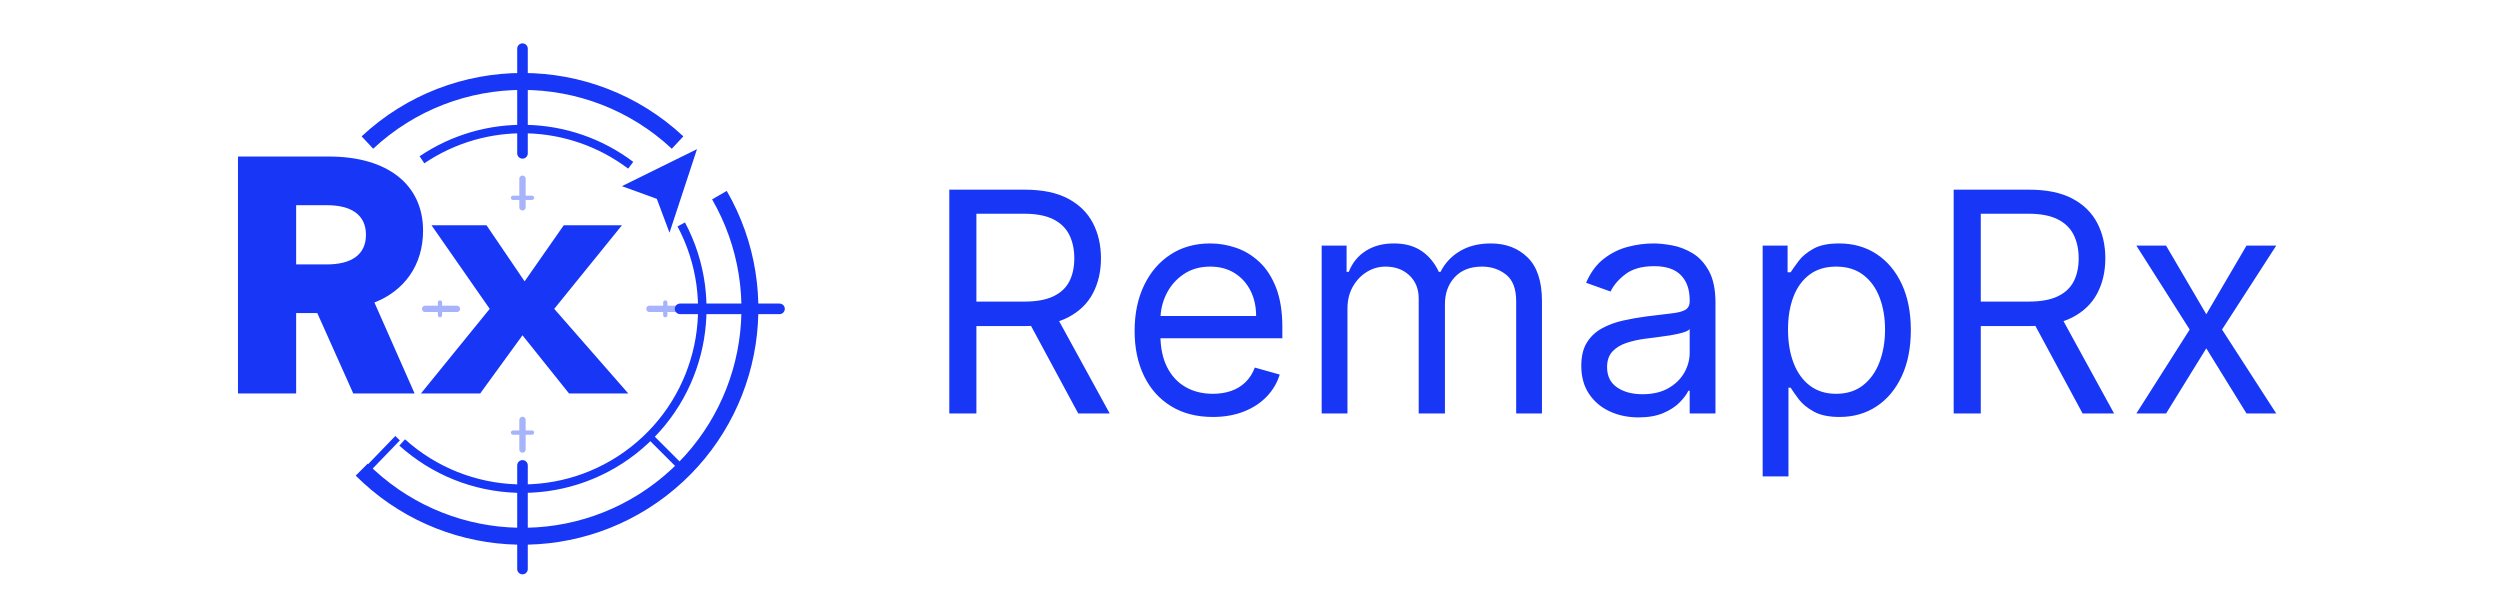
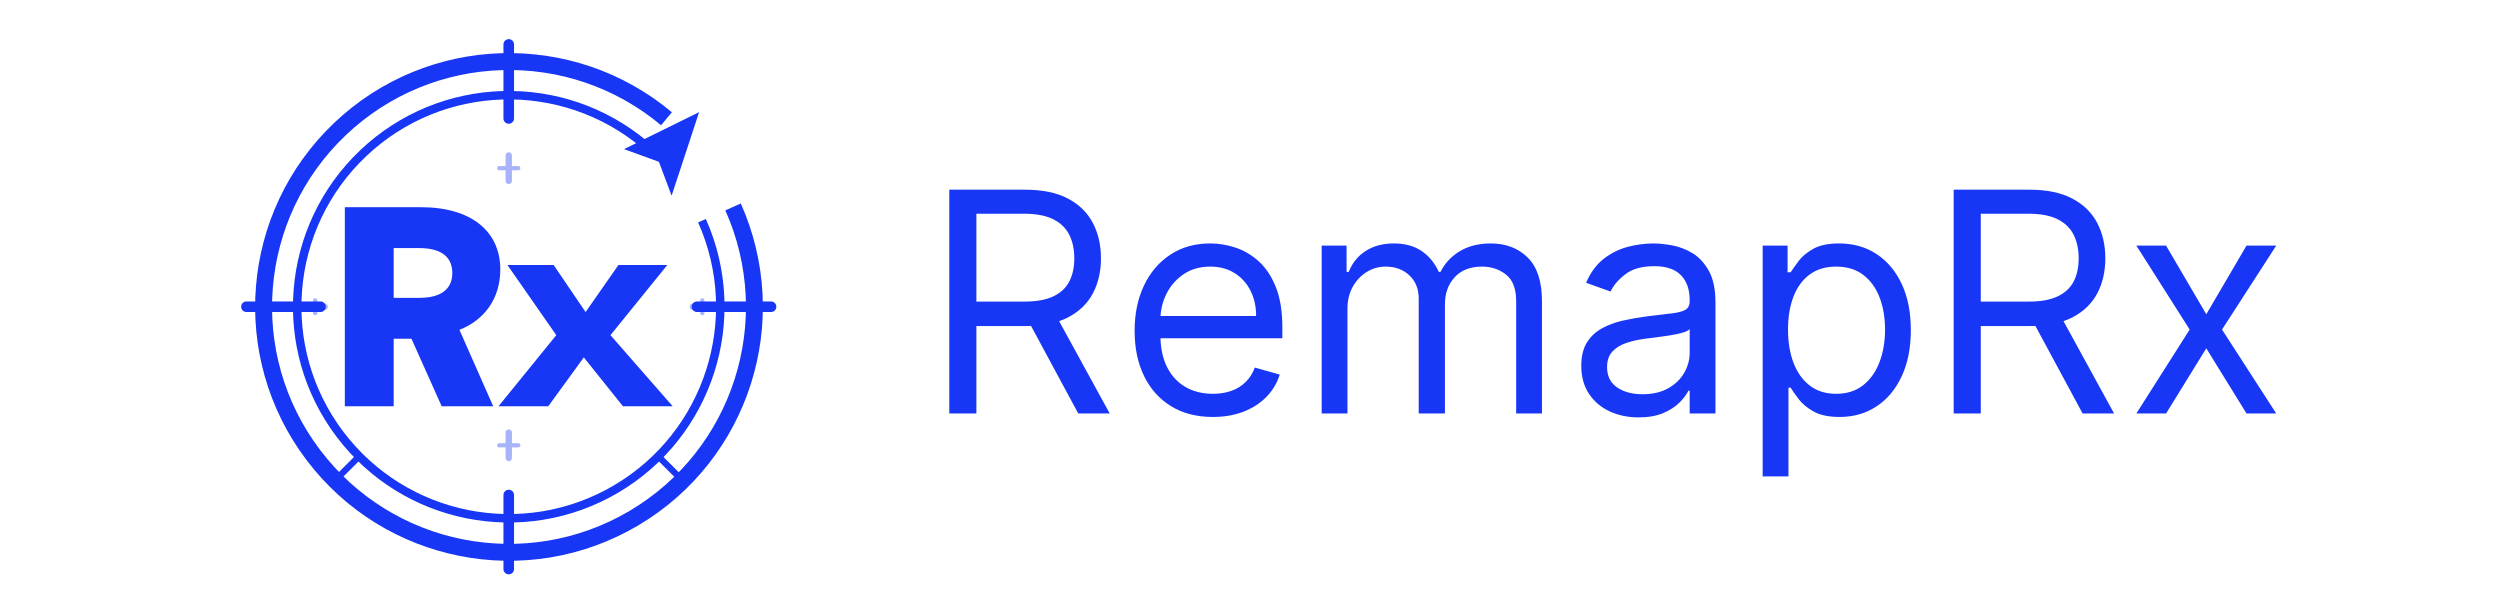
<svg xmlns="http://www.w3.org/2000/svg" width="260" height="64" viewBox="0 0 220.182 64" role="img" aria-labelledby="title">
  <g transform="scale(.11)">
-     <g fill="#1736F5">
-       <g fill="none" stroke="#1736F5" stroke-linecap="round">
-         <path stroke-width="16" stroke-linecap="butt" d="M166.370 134.759A215 215 0 0 1 459.630 134.759 M499.195 184.500A215 215 0 0 1 160.972 444.028" />
-         <path stroke-width="8" stroke-linecap="butt" d="M217.937 151.064A170 170 0 0 1 415.309 156.232 M463.101 212.190A170 170 0 0 1 199.248 418.335" />
-         <path stroke-width="10" d="M313 46V145M462 292H556M313 440V538" />
-         <path stroke-width="6" stroke-linecap="butt" d="M433.208 412.208L465.028 444.028M194.908 414.288L163.648 446.658" />
-         <g stroke-width="6" opacity=".38">
-           <path d="M313 169V196M313 397V425M221 292H251M433 292H458" />
-           <path stroke-width="4" d="M304 187H322M235 286V298M448 286V298M304 409H322" />
-         </g>
+     <g fill="none" stroke="#1736F5" stroke-linecap="round">
+       <path stroke-width="16" stroke-linecap="butt" d="M512.087 195.634A232 232 0 1 1 449.127 112.278" />
+       <path stroke-width="8" stroke-linecap="butt" d="M482.709 208.653A200 200 0 1 1 428.558 136.791" />
+       <path stroke-width="10" d="M300 42V112M478 290H548M300 468V538M52 290H122" />
+       <path stroke-width="6" stroke-linecap="butt" d="M441.421 431.421L464.049 454.049M158.579 431.421L135.951 454.049" />
+       <g stroke-width="6" opacity=".38">
+         <path d="M300 147V171M300 409V433M108 290H126M474 290H492" />
+         <path stroke-width="4" d="M291 159H309M291 421H309M117 284V296M483 284V296" />
      </g>
+     </g>
+     <g fill="#1736F5" transform="translate(108.06 71.6) scale(.84)">
      <path fill-rule="evenodd" d="M44 148H130C186 148 219 175 219 218C219 251 201 275 173 286L211 372H153L119 296H99V372H44ZM99 194V250H128C151 250 165 241 165 222C165 203 151 194 128 194Z" />
      <path d="M227 213H279L315 266L352 213H407L343 292L413 372H357L313 317L273 372H217L282 292Z" />
-       <path d="M478 141L407 176L440 188L452 220Z" />
    </g>
+     <path fill="#1736F5" d="M480 106L409 141L442 153L454 185Z" />
  </g>
  <path fill="#1736F5" d="M78.818 43.0V19.727H86.682Q89.409 19.727 91.159 20.653Q92.909 21.58 93.75 23.193Q94.591 24.807 94.591 26.864Q94.591 28.92 93.75 30.511Q92.909 32.102 91.17 33.006Q89.432 33.909 86.727 33.909H80.364V31.364H86.636Q88.5 31.364 89.642 30.818Q90.784 30.273 91.301 29.267Q91.818 28.261 91.818 26.864Q91.818 25.466 91.295 24.42Q90.773 23.375 89.625 22.801Q88.477 22.227 86.591 22.227H81.636V43.0ZM89.773 32.545 95.5 43.0H92.227L86.591 32.545Z M106.227 43.364Q103.705 43.364 101.881 42.244Q100.057 41.125 99.074 39.108Q98.091 37.091 98.091 34.409Q98.091 31.727 99.074 29.676Q100.057 27.625 101.824 26.472Q103.591 25.318 105.955 25.318Q107.318 25.318 108.648 25.773Q109.977 26.227 111.068 27.244Q112.159 28.261 112.807 29.932Q113.455 31.602 113.455 34.045V35.182H100.0V32.864H110.727Q110.727 31.386 110.142 30.227Q109.557 29.068 108.483 28.398Q107.409 27.727 105.955 27.727Q104.352 27.727 103.188 28.517Q102.023 29.307 101.398 30.568Q100.773 31.83 100.773 33.273V34.818Q100.773 36.795 101.46 38.165Q102.148 39.534 103.375 40.244Q104.602 40.955 106.227 40.955Q107.284 40.955 108.142 40.653Q109.0 40.352 109.625 39.744Q110.25 39.136 110.591 38.227L113.182 38.955Q112.773 40.273 111.807 41.267Q110.841 42.261 109.42 42.812Q108.0 43.364 106.227 43.364Z M117.545 43.0V25.545H120.136V28.273H120.364Q120.909 26.875 122.125 26.097Q123.341 25.318 125.045 25.318Q126.773 25.318 127.926 26.097Q129.08 26.875 129.727 28.273H129.909Q130.58 26.92 131.92 26.119Q133.261 25.318 135.136 25.318Q137.477 25.318 138.966 26.778Q140.455 28.239 140.455 31.318V43.0H137.773V31.318Q137.773 29.386 136.716 28.557Q135.659 27.727 134.227 27.727Q132.386 27.727 131.375 28.835Q130.364 29.943 130.364 31.636V43.0H127.636V31.045Q127.636 29.557 126.67 28.642Q125.705 27.727 124.182 27.727Q123.136 27.727 122.233 28.284Q121.33 28.841 120.778 29.824Q120.227 30.807 120.227 32.091V43.0Z M150.5 43.409Q148.841 43.409 147.489 42.778Q146.136 42.148 145.341 40.949Q144.545 39.75 144.545 38.045Q144.545 36.545 145.136 35.608Q145.727 34.67 146.716 34.136Q147.705 33.602 148.903 33.335Q150.102 33.068 151.318 32.909Q152.909 32.705 153.903 32.597Q154.898 32.489 155.358 32.227Q155.818 31.966 155.818 31.318V31.227Q155.818 29.545 154.903 28.614Q153.989 27.682 152.136 27.682Q150.216 27.682 149.125 28.523Q148.034 29.364 147.591 30.318L145.045 29.409Q145.727 27.818 146.869 26.926Q148.011 26.034 149.369 25.676Q150.727 25.318 152.045 25.318Q152.886 25.318 153.983 25.517Q155.08 25.716 156.108 26.33Q157.136 26.943 157.818 28.182Q158.5 29.42 158.5 31.5V43.0H155.818V40.636H155.682Q155.409 41.205 154.773 41.852Q154.136 42.5 153.08 42.955Q152.023 43.409 150.5 43.409ZM150.909 41.0Q152.5 41.0 153.597 40.375Q154.693 39.75 155.256 38.761Q155.818 37.773 155.818 36.682V34.227Q155.648 34.432 155.074 34.597Q154.5 34.761 153.756 34.881Q153.011 35.0 152.312 35.085Q151.614 35.17 151.182 35.227Q150.136 35.364 149.233 35.665Q148.33 35.966 147.778 36.562Q147.227 37.159 147.227 38.182Q147.227 39.58 148.267 40.29Q149.307 41.0 150.909 41.0Z M163.409 49.545V25.545H166V28.318H166.318Q166.614 27.864 167.142 27.153Q167.67 26.443 168.665 25.881Q169.659 25.318 171.364 25.318Q173.568 25.318 175.25 26.42Q176.932 27.523 177.875 29.545Q178.818 31.568 178.818 34.318Q178.818 37.091 177.875 39.119Q176.932 41.148 175.261 42.256Q173.591 43.364 171.409 43.364Q169.727 43.364 168.716 42.801Q167.705 42.239 167.159 41.517Q166.614 40.795 166.318 40.318H166.091V49.545ZM166.045 34.273Q166.045 36.25 166.625 37.756Q167.205 39.261 168.318 40.108Q169.432 40.955 171.045 40.955Q172.727 40.955 173.858 40.062Q174.989 39.17 175.562 37.653Q176.136 36.136 176.136 34.273Q176.136 32.432 175.574 30.949Q175.011 29.466 173.881 28.597Q172.75 27.727 171.045 27.727Q169.409 27.727 168.295 28.551Q167.182 29.375 166.614 30.847Q166.045 32.318 166.045 34.273Z M183.273 43.0V19.727H191.136Q193.864 19.727 195.614 20.653Q197.364 21.58 198.205 23.193Q199.045 24.807 199.045 26.864Q199.045 28.92 198.205 30.511Q197.364 32.102 195.625 33.006Q193.886 33.909 191.182 33.909H184.818V31.364H191.091Q192.955 31.364 194.097 30.818Q195.239 30.273 195.756 29.267Q196.273 28.261 196.273 26.864Q196.273 25.466 195.75 24.42Q195.227 23.375 194.08 22.801Q192.932 22.227 191.045 22.227H186.091V43.0ZM194.227 32.545 199.955 43.0H196.682L191.045 32.545Z M205.364 25.545 209.545 32.682 213.727 25.545H216.818L211.182 34.273L216.818 43.0H213.727L209.545 36.227L205.364 43.0H202.273L207.818 34.273L202.273 25.545Z" />
</svg>
